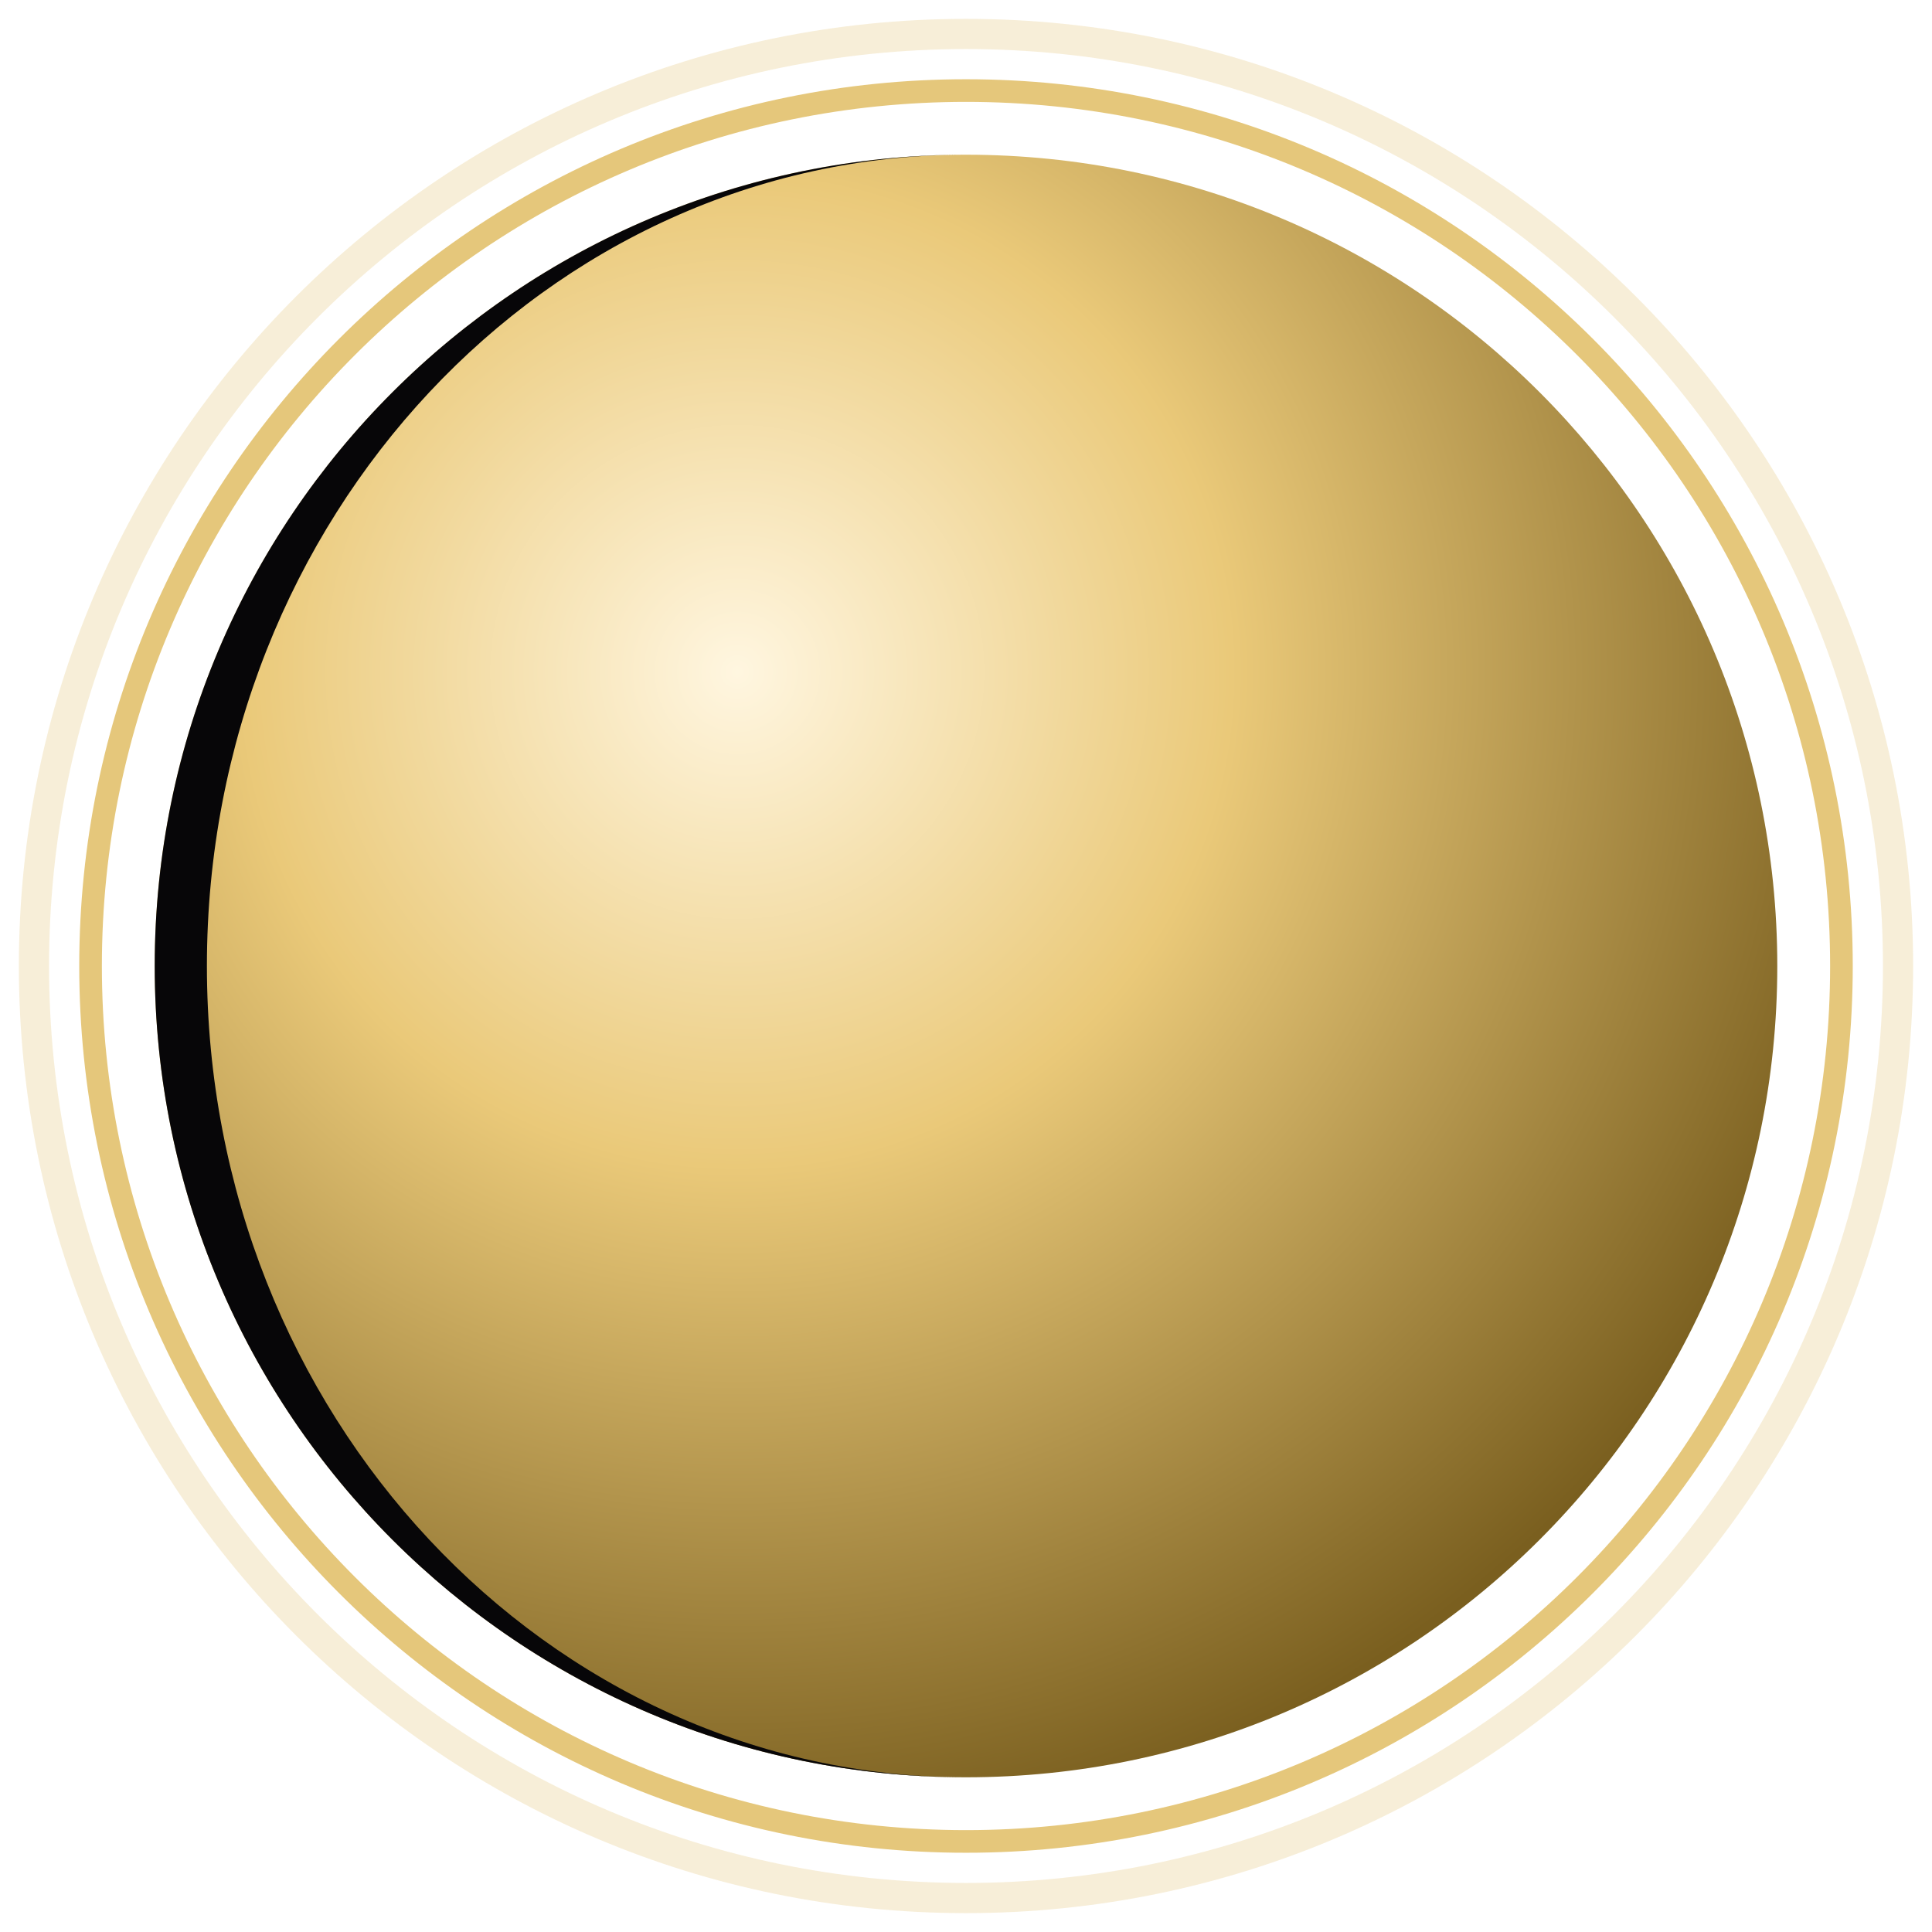
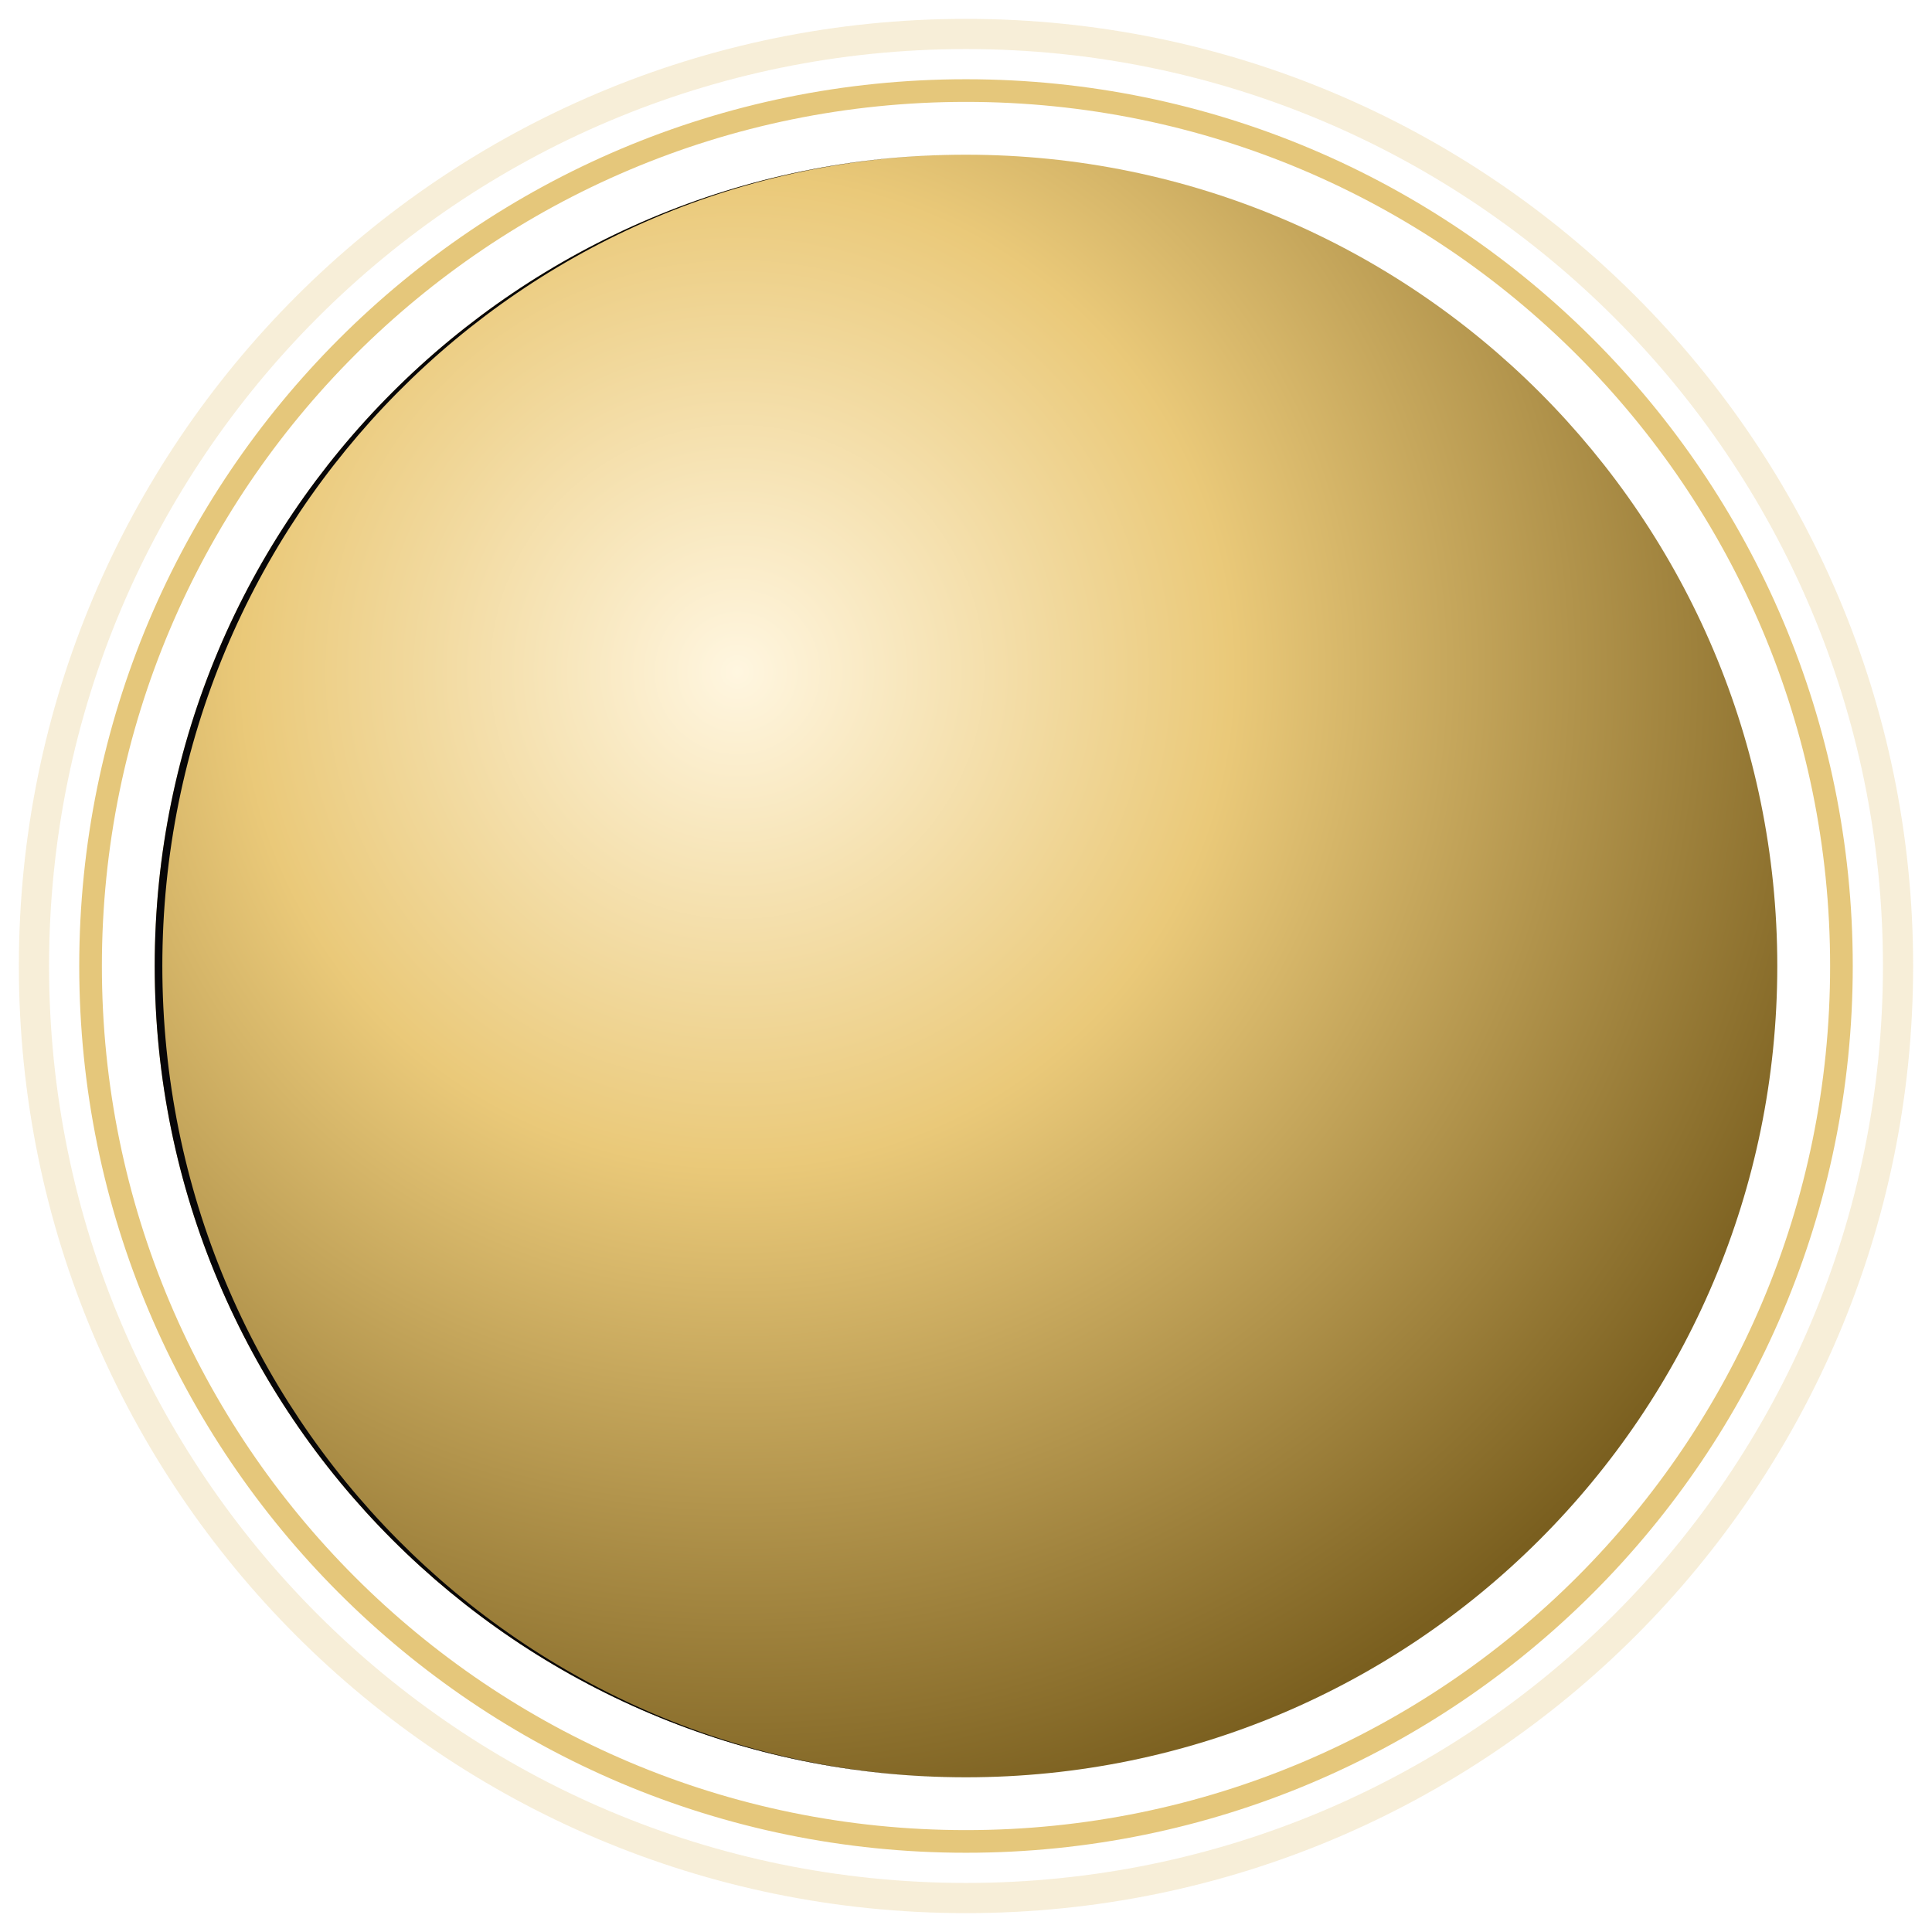
<svg xmlns="http://www.w3.org/2000/svg" viewBox="0 0 512 512" width="512" height="512">
  <defs>
    <radialGradient id="moonGold" cx="36%" cy="32%" r="72%">
      <stop offset="0%" stop-color="#FFF6E0" />
      <stop offset="42%" stop-color="#EAC979" />
      <stop offset="100%" stop-color="#7A5F1F" />
    </radialGradient>
  </defs>
  <circle cx="256" cy="256" r="215" fill="url(#moonGold)" />
-   <path d="M 256 41 A 215 215 0 0 0 256 471 A 201.167 215 0 0 1 256 41 Z" fill="#070608" fill-opacity="1.0" />
+   <path d="M 256 41 A 215 215 0 0 0 256 471 A 212.979 215 0 0 1 256 41 Z" fill="#070608" fill-opacity="1.0" />
  <circle cx="256" cy="256" r="247" fill="none" stroke="#E5C77B" stroke-opacity="0.3" stroke-width="8.0" />
  <circle cx="256" cy="256" r="232" fill="none" stroke="#E5C77B" stroke-opacity="1.0" stroke-width="6.0" />
</svg>
